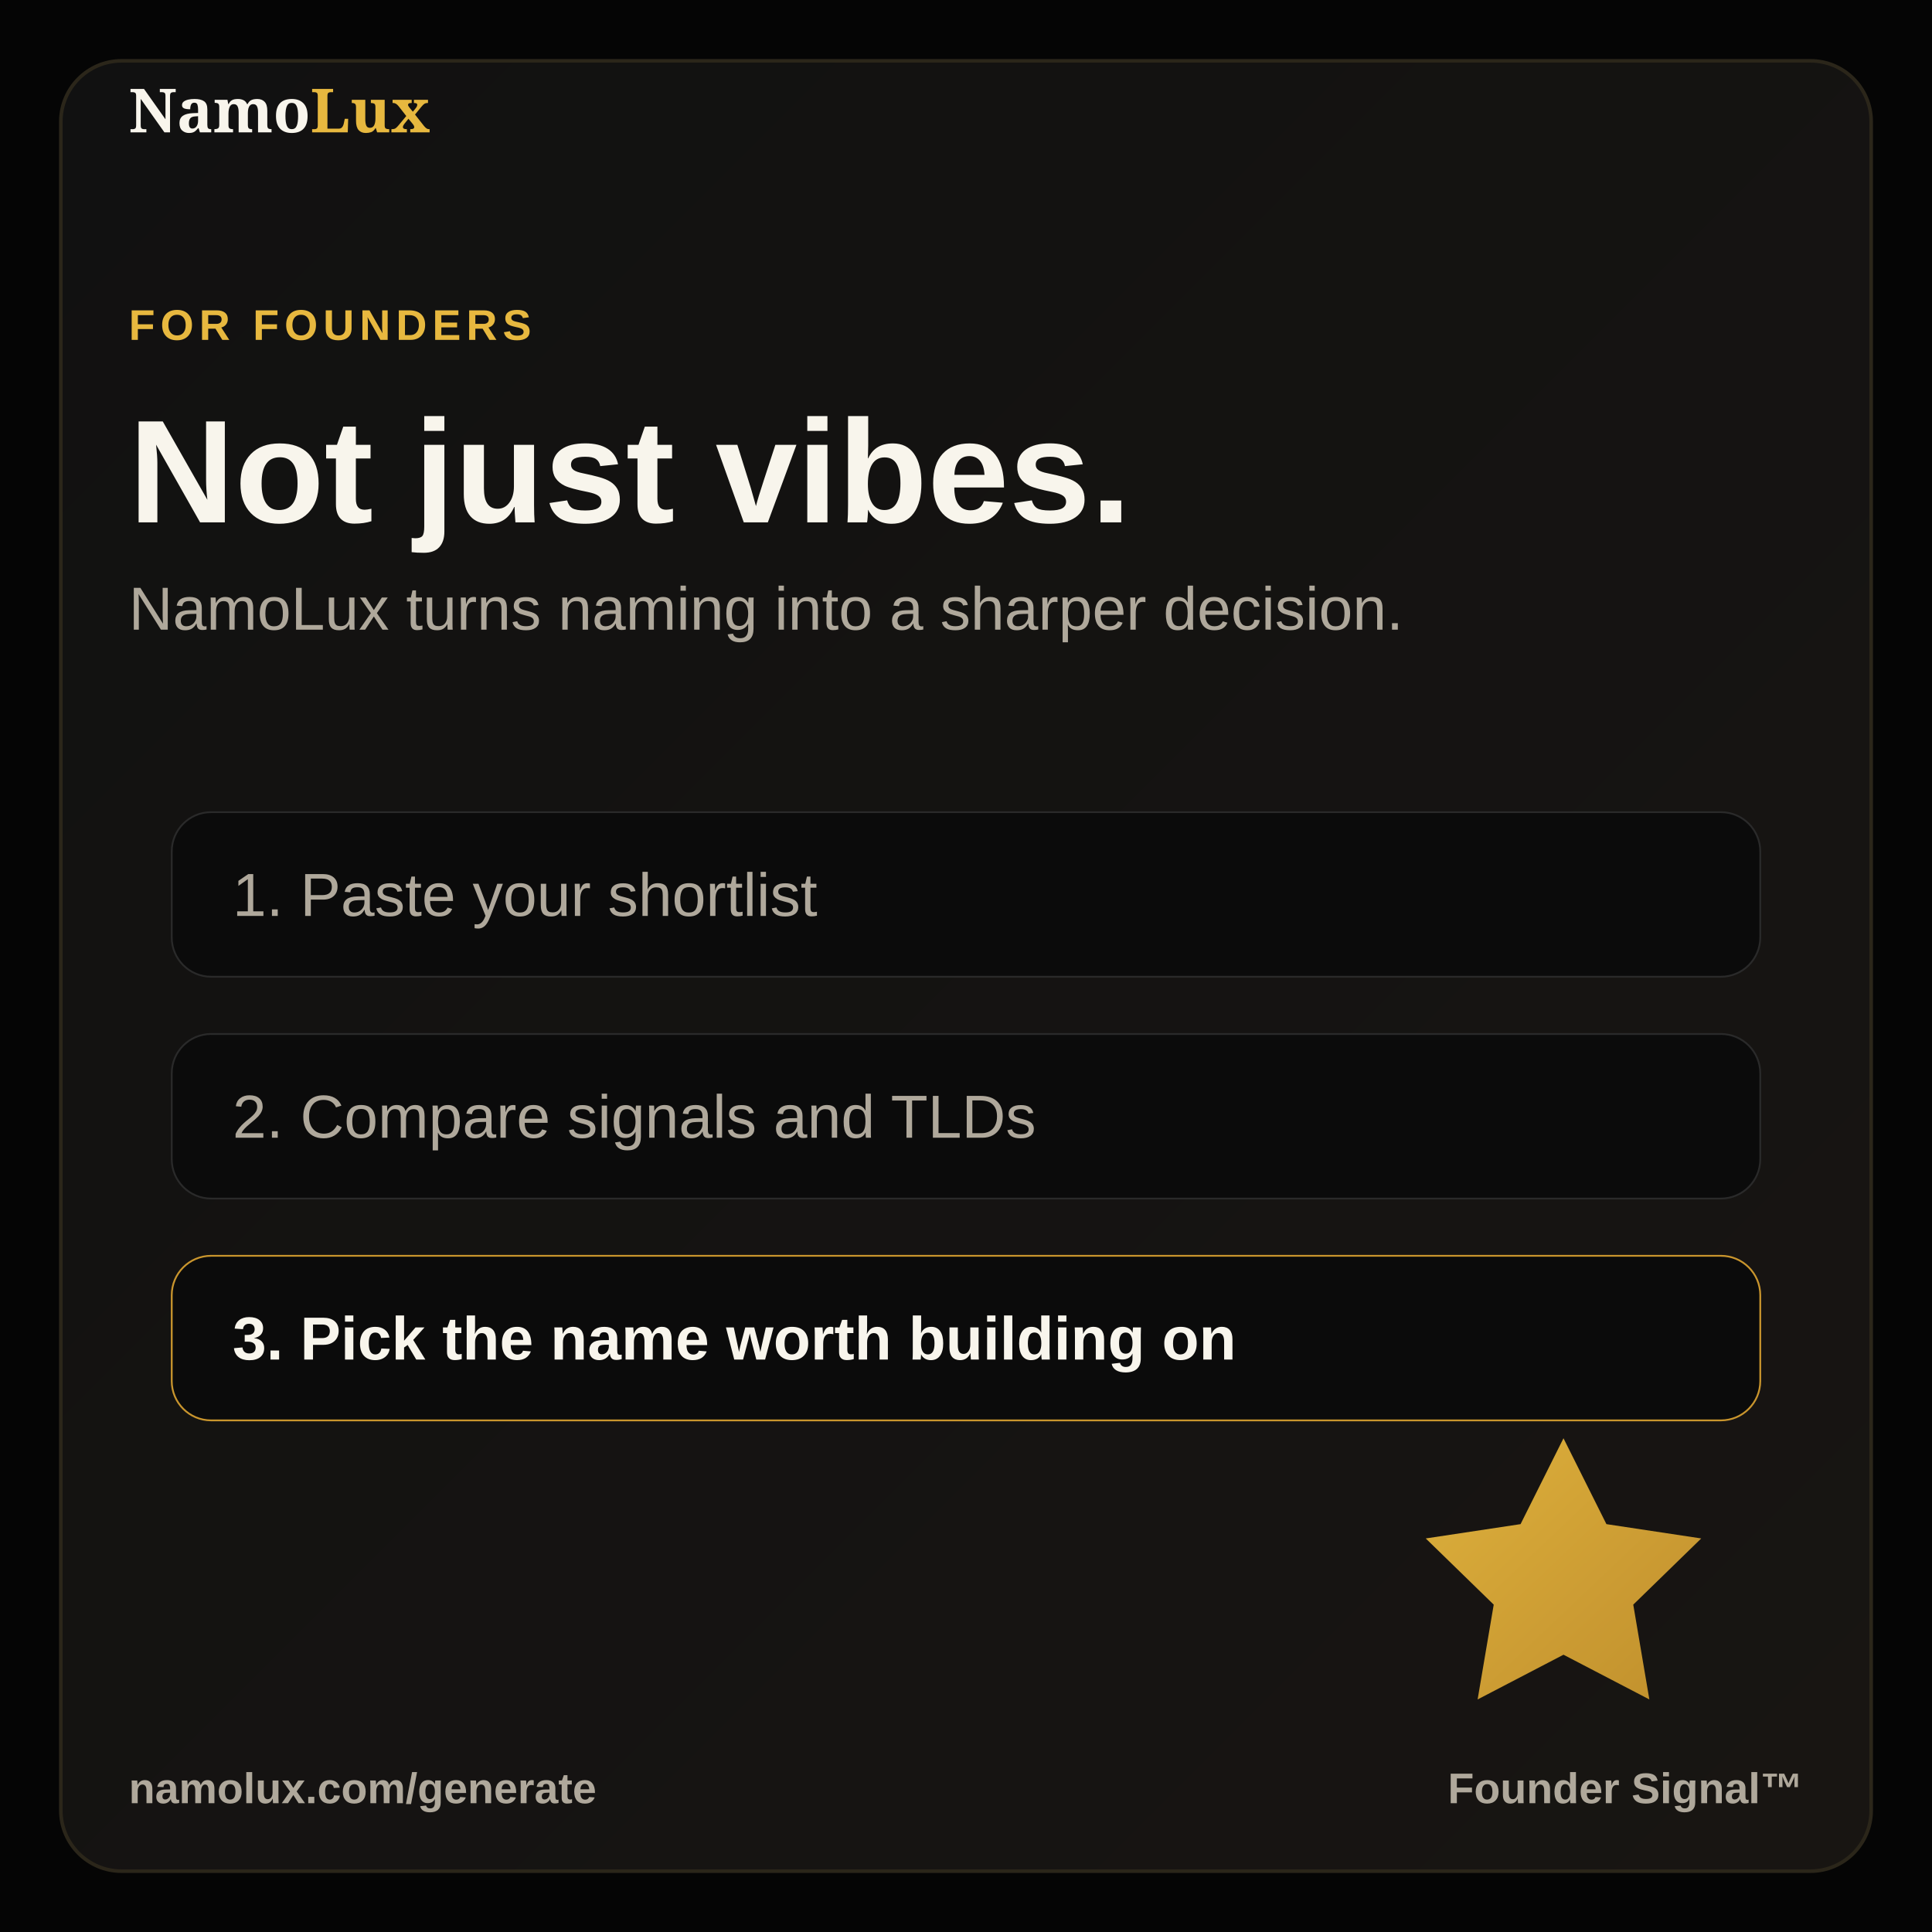
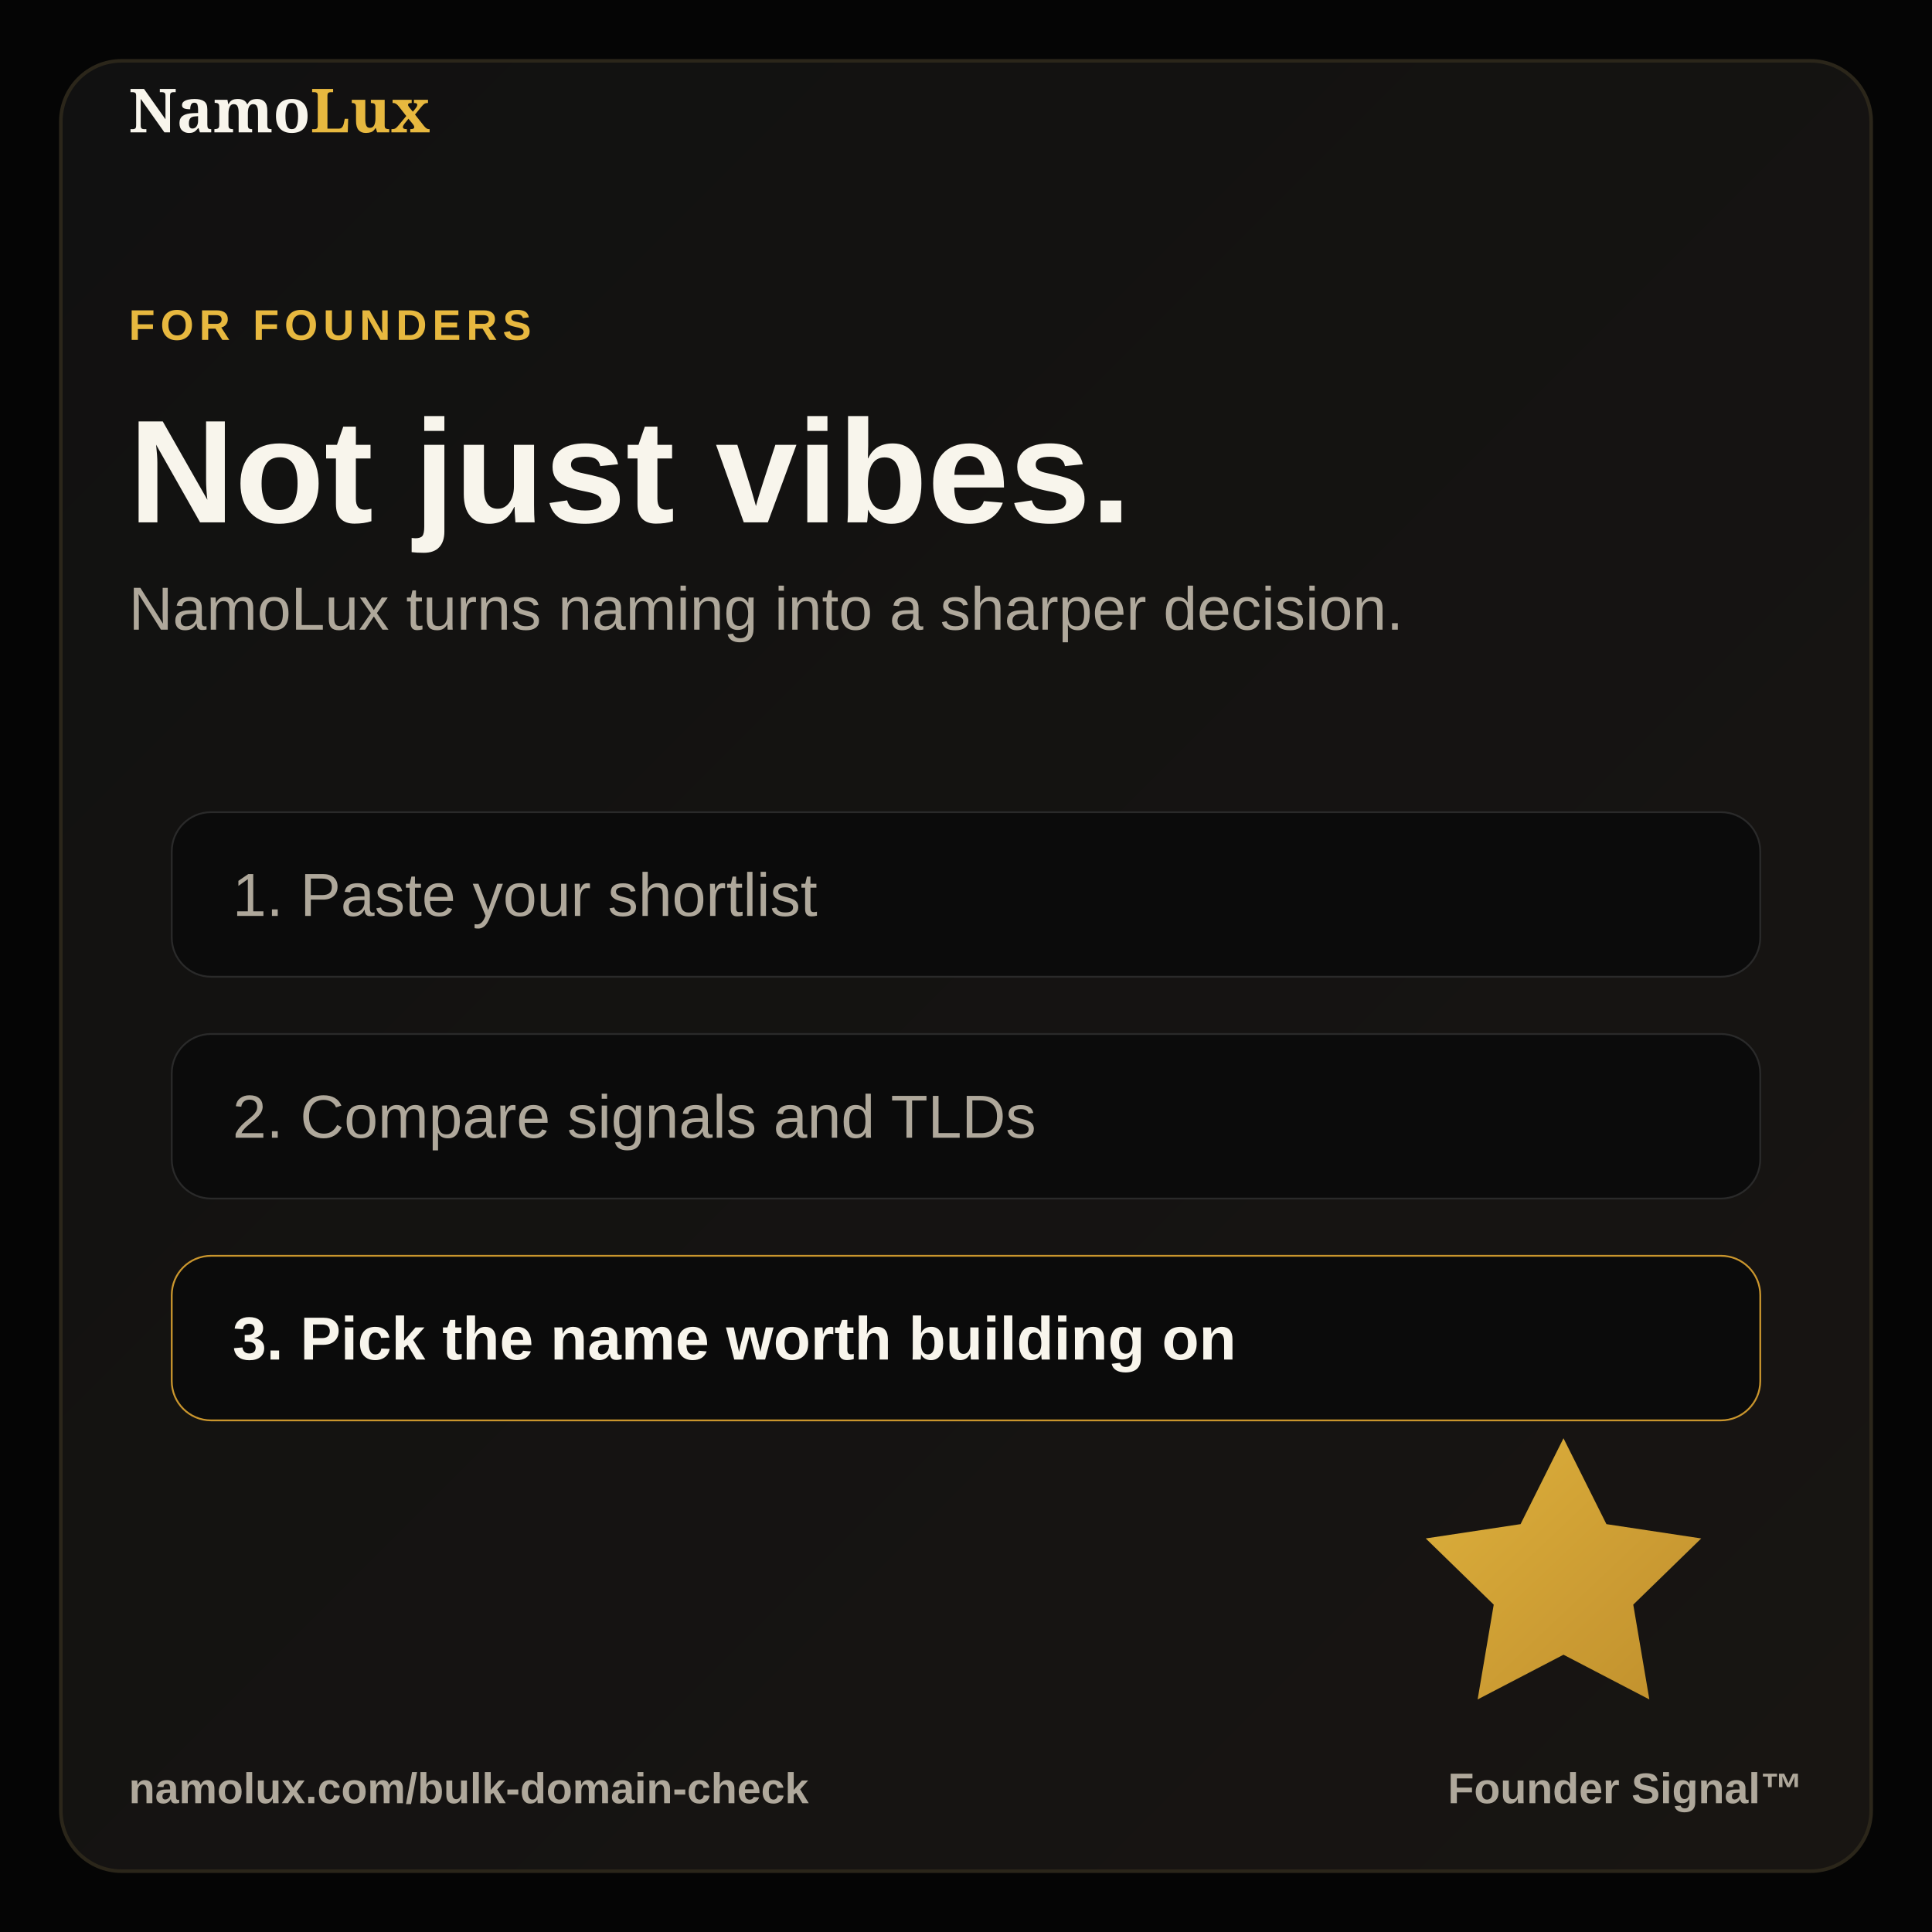
<svg xmlns="http://www.w3.org/2000/svg" width="1080" height="1080" viewBox="0 0 1080 1080" fill="none">
  <defs>
    <linearGradient id="gold" x1="0" y1="0" x2="1" y2="1">
      <stop offset="0" stop-color="#E7B83F" />
      <stop offset="1" stop-color="#C9952D" />
    </linearGradient>
    <linearGradient id="panel" x1="0" y1="0" x2="1" y2="1">
      <stop offset="0" stop-color="#111111" />
      <stop offset="1" stop-color="#181512" />
    </linearGradient>
    <filter id="softShadow" x="-20%" y="-20%" width="140%" height="140%">
      <feDropShadow dx="0" dy="18" stdDeviation="24" flood-color="#000000" flood-opacity="0.45" />
    </filter>
    <style>
        .brand { font: 800 34px Georgia, serif; fill: #F8F5EC; letter-spacing: 0; }
        .brandGold { fill: #E7B83F; }
        .eyebrow { font: 700 24px Arial, sans-serif; fill: #E7B83F; letter-spacing: 3px; }
        .h1 { font: 800 82px Arial, sans-serif; fill: #F8F5EC; letter-spacing: 0; }
        .h1Small { font: 800 66px Arial, sans-serif; fill: #F8F5EC; letter-spacing: 0; }
        .body { font: 400 34px Arial, sans-serif; fill: #AFA89B; letter-spacing: 0; }
        .bodyStrong { font: 700 34px Arial, sans-serif; fill: #F8F5EC; letter-spacing: 0; }
        .tiny { font: 600 24px Arial, sans-serif; fill: #AFA89B; letter-spacing: 0; }
        .metric { font: 800 58px Arial, sans-serif; fill: #F8F5EC; letter-spacing: 0; }
        .label { font: 700 24px Arial, sans-serif; fill: #AFA89B; letter-spacing: 0; }
      </style>
  </defs>
  <rect width="1080" height="1080" fill="#050505" />
  <rect x="34" y="34" width="1012" height="1012" rx="34" fill="url(#panel)" stroke="#2b261a" stroke-width="2" />
  <g transform="translate(72 74)">
    <text class="brand">Namo<tspan class="brandGold">Lux</tspan>
    </text>
  </g>
-   <text x="72" y="1008" class="tiny">namolux.com/generate</text>
+   <text x="72" y="1008" class="tiny">namolux.com/bulk-domain-check</text>
  <text x="1008" y="1008" text-anchor="end" class="tiny">Founder Signal™</text>
  <text x="72" y="190" class="eyebrow">FOR FOUNDERS</text>
  <text x="72" y="292" class="h1">Not just vibes.</text>
  <text x="72" y="352" class="body">NamoLux turns naming into a sharper decision.</text>
  <g transform="translate(96 454)">
    <rect width="888" height="92" rx="22" fill="#0B0B0B" stroke="#2A2A2A" />
    <text x="34" y="58" class="body">1. Paste your shortlist</text>
    <rect y="124" width="888" height="92" rx="22" fill="#0B0B0B" stroke="#2A2A2A" />
    <text x="34" y="182" class="body">2. Compare signals and TLDs</text>
    <rect y="248" width="888" height="92" rx="22" fill="#0B0B0B" stroke="#C9952D" />
    <text x="34" y="306" class="bodyStrong">3. Pick the name worth building on</text>
  </g>
  <path d="M874 804l24 48 53 8-38 37 9 53-48-25-48 25 9-53-38-37 53-8 24-48z" fill="url(#gold)" opacity="0.95" />
</svg>
